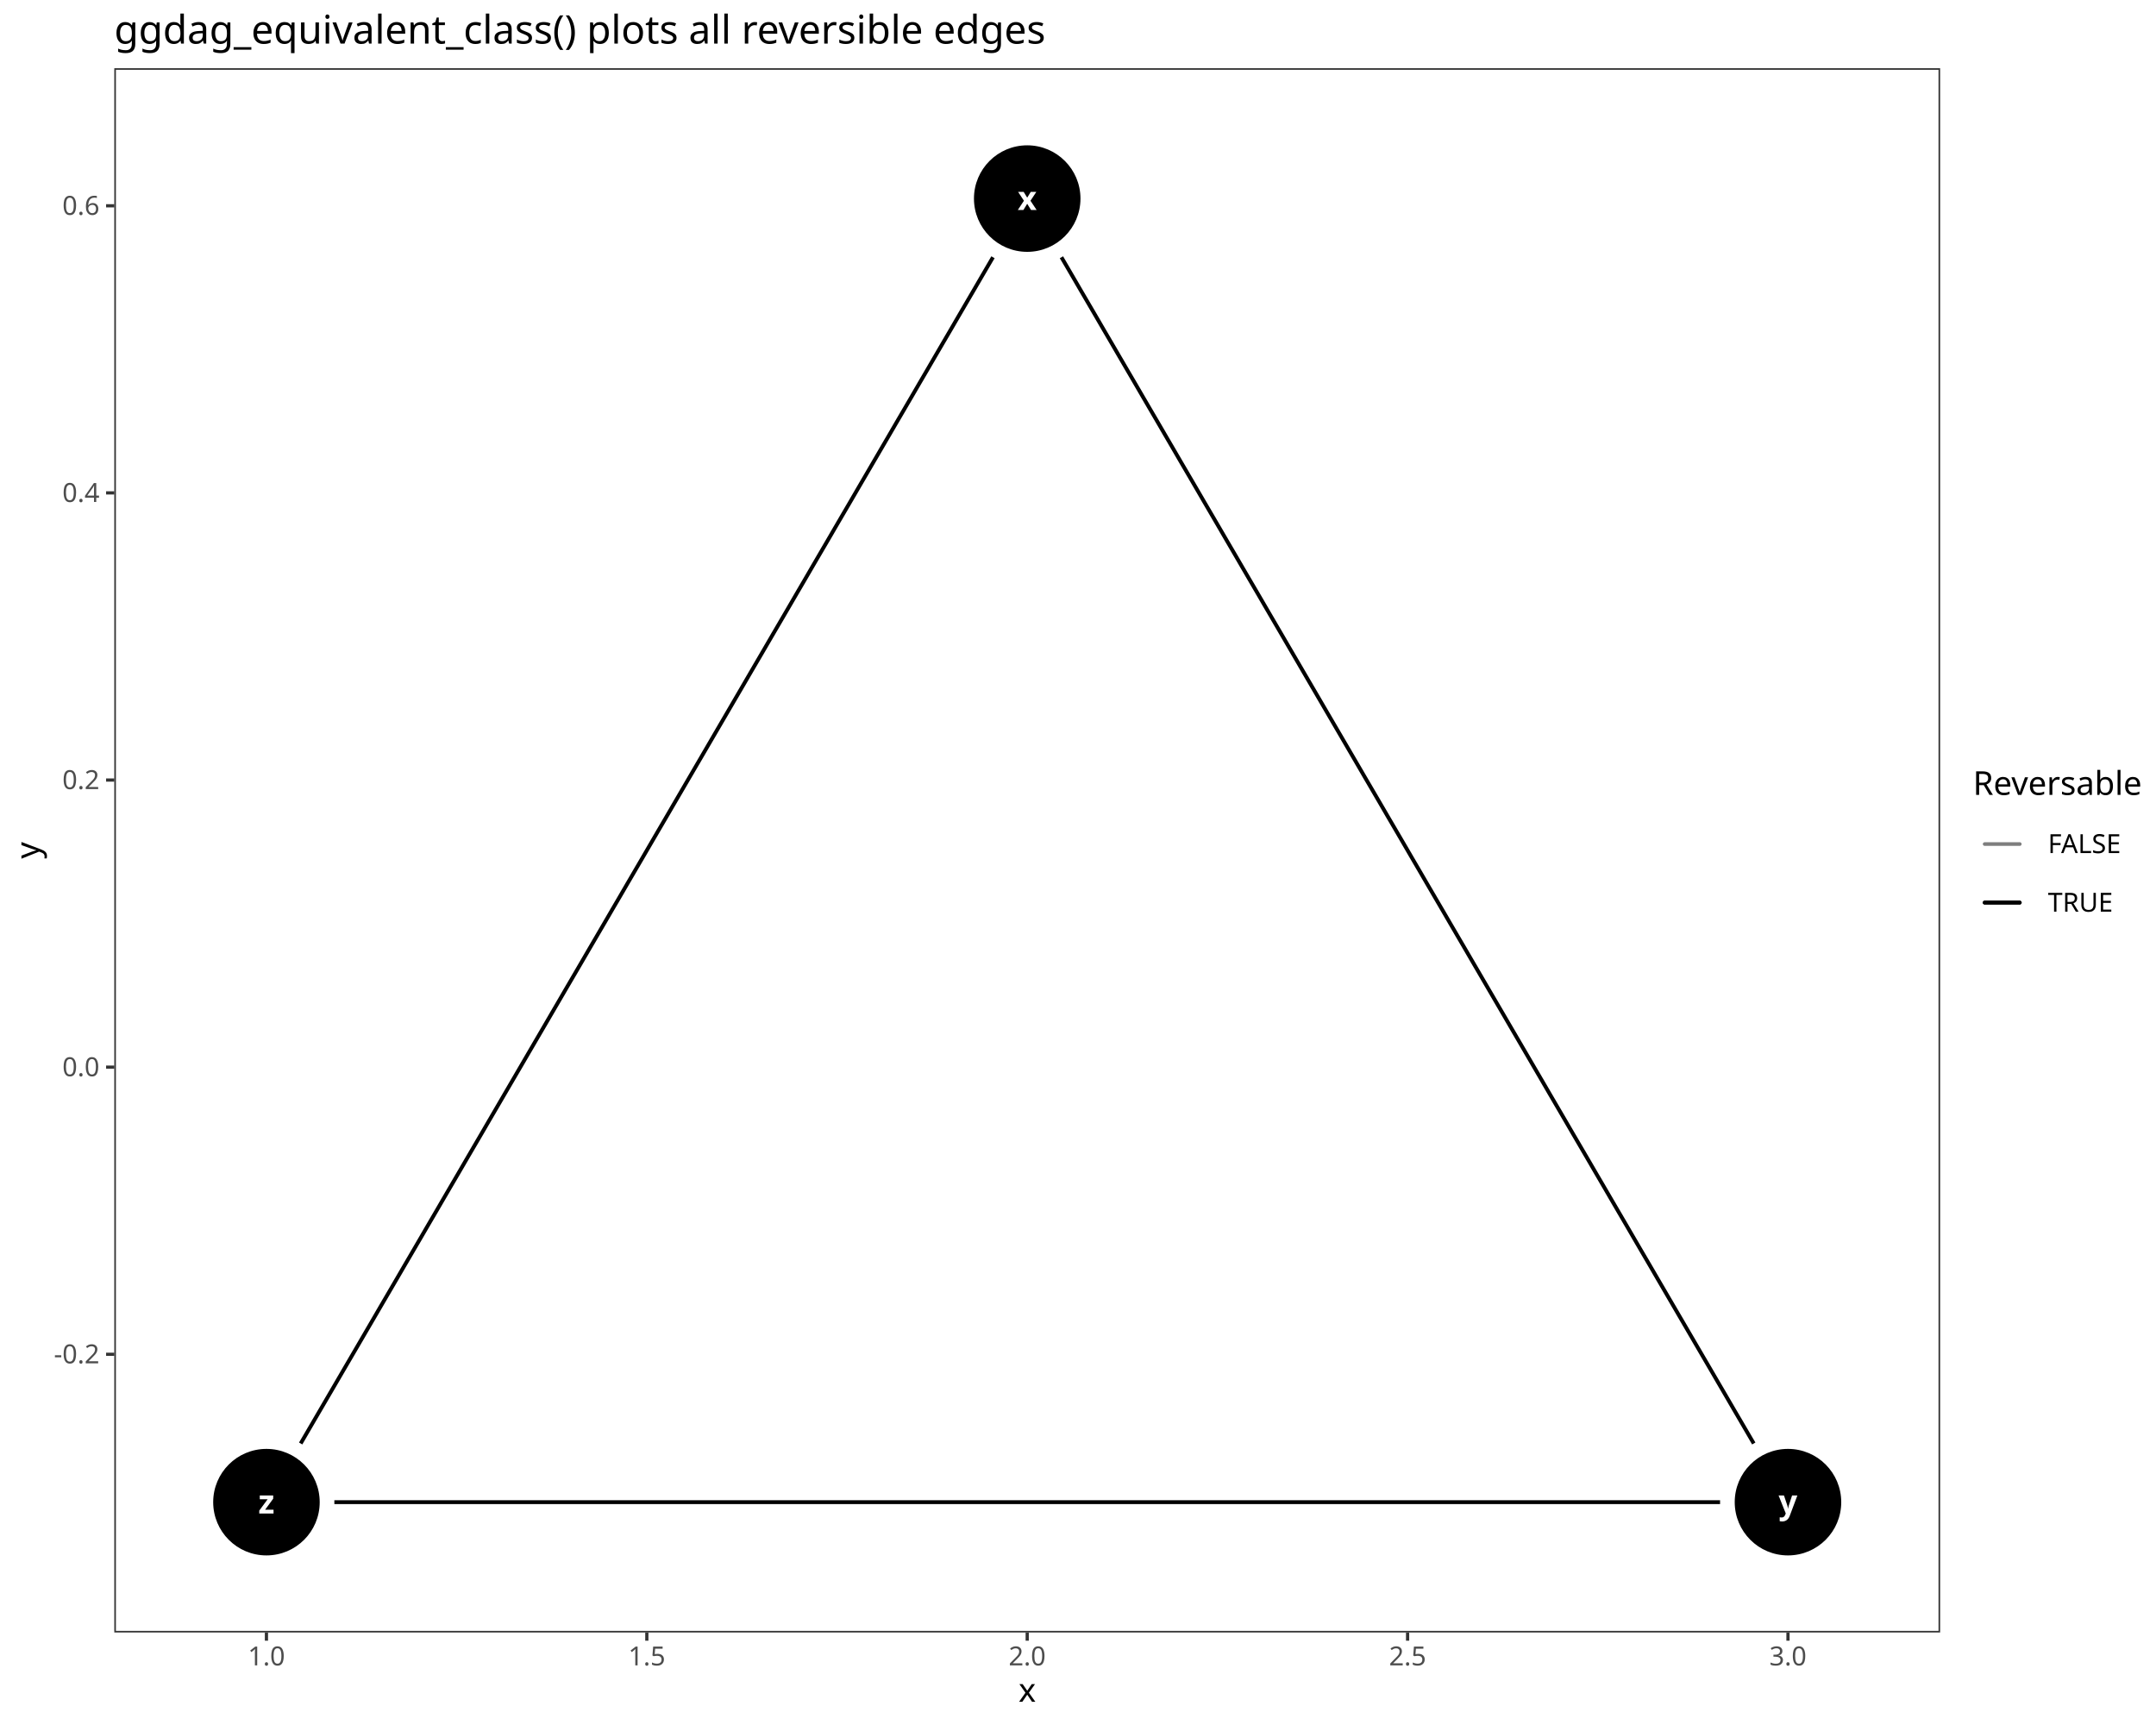
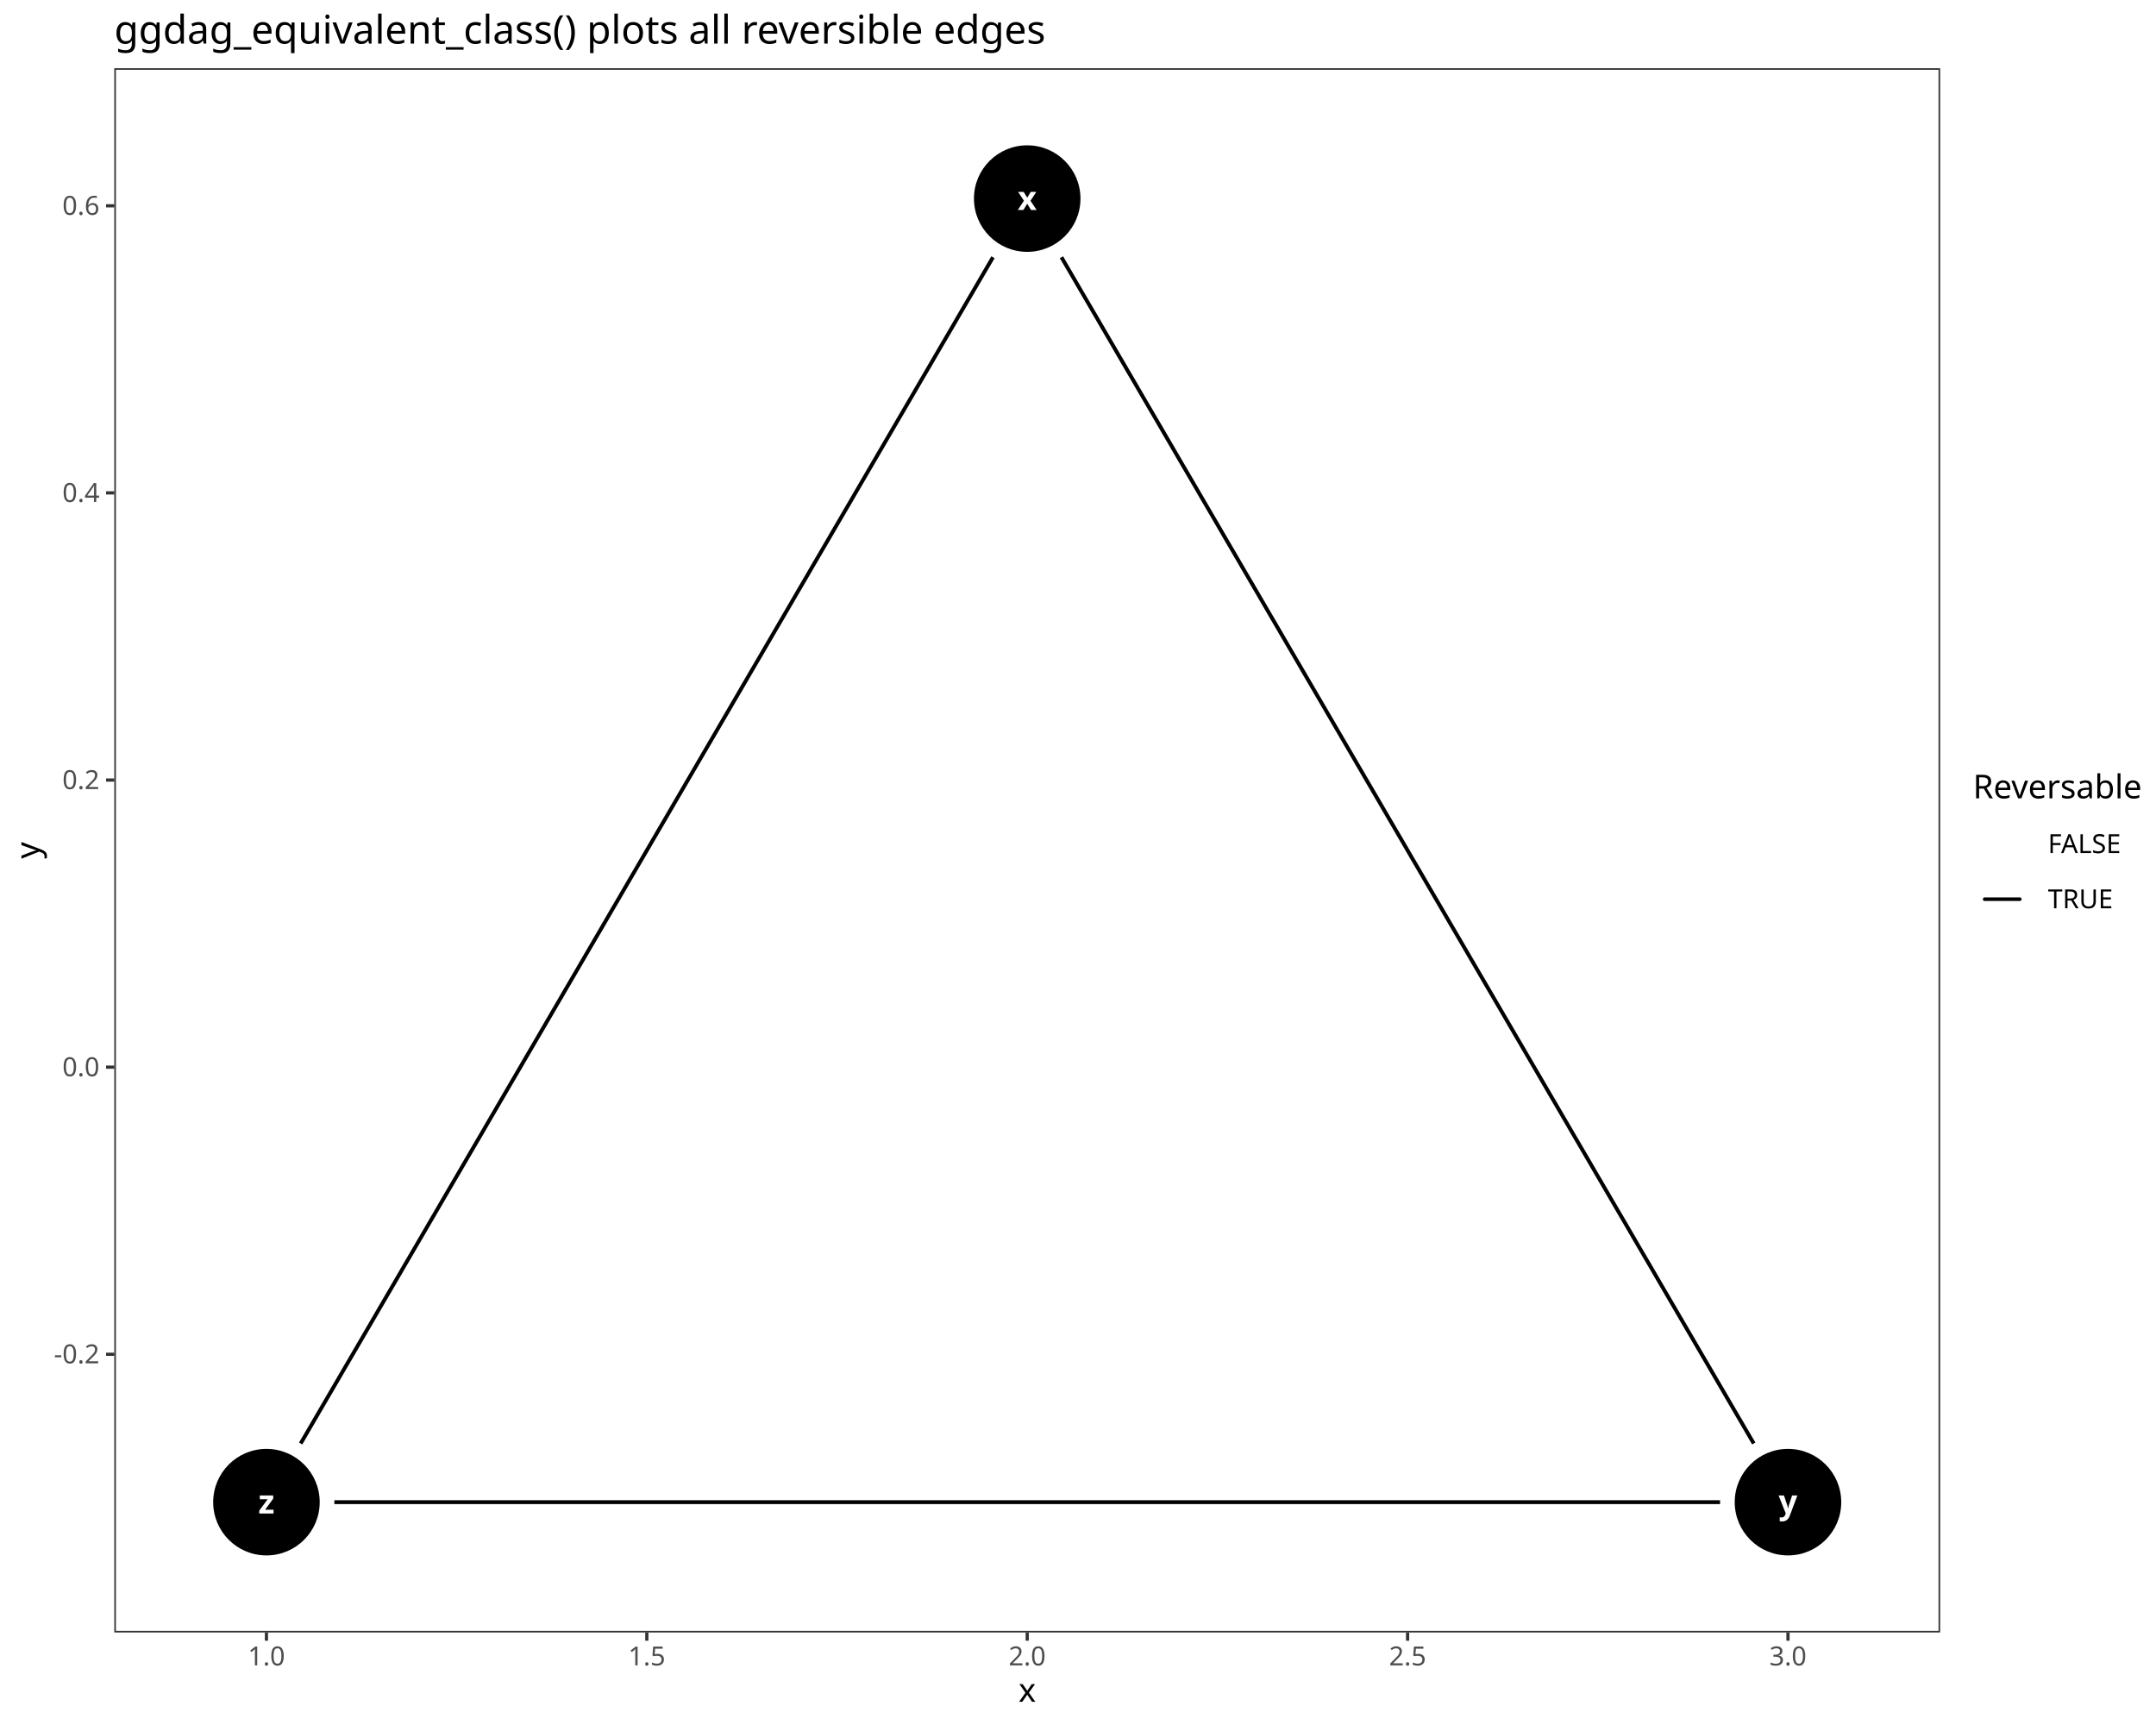
<svg xmlns="http://www.w3.org/2000/svg" class="svglite" data-engine-version="2.0" width="720.00pt" height="576.00pt" viewBox="0 0 720.00 576.00">
  <defs>
    <style type="text/css">
    .svglite line, .svglite polyline, .svglite polygon, .svglite path, .svglite rect, .svglite circle {
      fill: none;
      stroke: #000000;
      stroke-linecap: round;
      stroke-linejoin: round;
      stroke-miterlimit: 10.00;
    }
  </style>
  </defs>
  <rect width="100%" height="100%" style="stroke: none; fill: #FFFFFF;" />
  <defs>
    <clipPath id="cpMC4wMHw3MjAuMDB8MC4wMHw1NzYuMDA=">
      <rect x="0.00" y="0.00" width="720.00" height="576.00" />
    </clipPath>
  </defs>
  <g clip-path="url(#cpMC4wMHw3MjAuMDB8MC4wMHw1NzYuMDA=)">
    <rect x="0.00" y="0.00" width="720.00" height="576.00" style="stroke-width: 1.07; stroke: #FFFFFF; fill: #FFFFFF;" />
  </g>
  <defs>
    <clipPath id="cpMzguMTd8NjQ3LjkxfDIyLjc4fDU0NS4xMQ==">
      <rect x="38.17" y="22.78" width="609.74" height="522.33" />
    </clipPath>
  </defs>
  <g clip-path="url(#cpMzguMTd8NjQ3LjkxfDIyLjc4fDU0NS4xMQ==)">
    <rect x="38.17" y="22.78" width="609.74" height="522.33" style="stroke-width: 1.07; stroke: none; fill: #FFFFFF;" />
    <polyline points="354.47,85.90 355.87,88.29 358.44,92.69 361.00,97.09 363.57,101.48 366.14,105.88 368.70,110.28 371.27,114.67 373.83,119.07 376.40,123.47 378.97,127.86 381.53,132.26 384.10,136.66 386.67,141.05 389.23,145.45 391.80,149.85 394.36,154.25 396.93,158.64 399.50,163.04 402.06,167.44 404.63,171.83 407.20,176.23 409.76,180.63 412.33,185.02 414.89,189.42 417.46,193.82 420.03,198.21 422.59,202.61 425.16,207.01 427.73,211.40 430.29,215.80 432.86,220.20 435.42,224.59 437.99,228.99 440.56,233.39 443.12,237.78 445.69,242.18 448.26,246.58 450.82,250.97 453.39,255.37 455.95,259.77 458.52,264.16 461.09,268.56 463.65,272.96 466.22,277.35 468.79,281.75 471.35,286.15 473.92,290.54 476.48,294.94 479.05,299.34 481.62,303.73 484.18,308.13 486.75,312.53 489.32,316.92 491.88,321.32 494.45,325.72 497.01,330.11 499.58,334.51 502.15,338.91 504.71,343.30 507.28,347.70 509.85,352.10 512.41,356.49 514.98,360.89 517.54,365.29 520.11,369.68 522.68,374.08 525.24,378.48 527.81,382.87 530.38,387.27 532.94,391.67 535.51,396.06 538.07,400.46 540.64,404.86 543.21,409.25 545.77,413.65 548.34,418.05 550.91,422.44 553.47,426.84 556.04,431.24 558.60,435.63 561.17,440.03 563.74,444.43 566.30,448.82 568.87,453.22 571.44,457.62 574.00,462.01 576.57,466.41 579.13,470.81 581.70,475.20 584.27,479.60 585.67,482.00 " style="stroke-width: 1.28; stroke-linecap: butt;" />
    <polyline points="100.41,482.00 101.81,479.60 104.38,475.20 106.94,470.81 109.51,466.41 112.08,462.01 114.64,457.62 117.21,453.22 119.78,448.82 122.34,444.43 124.91,440.03 127.47,435.63 130.04,431.24 132.61,426.84 135.17,422.44 137.74,418.05 140.31,413.65 142.87,409.25 145.44,404.86 148.00,400.46 150.57,396.06 153.14,391.67 155.70,387.27 158.27,382.87 160.84,378.48 163.40,374.08 165.97,369.68 168.53,365.29 171.10,360.89 173.67,356.49 176.23,352.10 178.80,347.70 181.37,343.30 183.93,338.91 186.50,334.51 189.06,330.11 191.63,325.72 194.20,321.32 196.76,316.92 199.33,312.53 201.90,308.13 204.46,303.73 207.03,299.34 209.59,294.94 212.16,290.54 214.73,286.15 217.29,281.75 219.86,277.35 222.43,272.96 224.99,268.56 227.56,264.16 230.12,259.77 232.69,255.37 235.26,250.97 237.82,246.58 240.39,242.18 242.96,237.78 245.52,233.39 248.09,228.99 250.65,224.59 253.22,220.20 255.79,215.80 258.35,211.40 260.92,207.01 263.49,202.61 266.05,198.21 268.62,193.82 271.18,189.42 273.75,185.02 276.32,180.63 278.88,176.23 281.45,171.83 284.02,167.44 286.58,163.04 289.15,158.64 291.71,154.25 294.28,149.85 296.85,145.45 299.41,141.05 301.98,136.66 304.55,132.26 307.11,127.86 309.68,123.47 312.24,119.07 314.81,114.67 317.38,110.28 319.94,105.88 322.51,101.48 325.08,97.09 327.64,92.69 330.21,88.29 331.61,85.90 " style="stroke-width: 1.28; stroke-linecap: butt;" />
    <polyline points="111.66,501.59 114.64,501.59 119.78,501.59 124.91,501.59 130.04,501.59 135.17,501.59 140.31,501.59 145.44,501.59 150.57,501.59 155.70,501.59 160.84,501.59 165.97,501.59 171.10,501.59 176.23,501.59 181.37,501.59 186.50,501.59 191.63,501.59 196.76,501.59 201.90,501.59 207.03,501.59 212.16,501.59 217.29,501.59 222.43,501.59 227.56,501.59 232.69,501.59 237.82,501.59 242.96,501.59 248.09,501.59 253.22,501.59 258.35,501.59 263.49,501.59 268.62,501.59 273.75,501.59 278.88,501.59 284.02,501.59 289.15,501.59 294.28,501.59 299.41,501.59 304.55,501.59 309.68,501.59 314.81,501.59 319.94,501.59 325.08,501.59 330.21,501.59 335.34,501.59 340.47,501.59 345.61,501.59 350.74,501.59 355.87,501.59 361.00,501.59 366.14,501.59 371.27,501.59 376.40,501.59 381.53,501.59 386.67,501.59 391.80,501.59 396.93,501.59 402.06,501.59 407.20,501.59 412.33,501.59 417.46,501.59 422.59,501.59 427.73,501.59 432.86,501.59 437.99,501.59 443.12,501.59 448.26,501.59 453.39,501.59 458.52,501.59 463.65,501.59 468.79,501.59 473.92,501.59 479.05,501.59 484.18,501.59 489.32,501.59 494.45,501.59 499.58,501.59 504.71,501.59 509.85,501.59 514.98,501.59 520.11,501.59 525.24,501.59 530.38,501.59 535.51,501.59 540.64,501.59 545.77,501.59 550.91,501.59 556.04,501.59 561.17,501.59 566.30,501.59 571.44,501.59 574.42,501.59 " style="stroke-width: 1.28; stroke-linecap: butt;" />
    <circle cx="343.04" cy="66.31" r="17.43" style="stroke-width: 0.71; fill: #000000;" />
    <circle cx="597.10" cy="501.59" r="17.43" style="stroke-width: 0.71; fill: #000000;" />
    <circle cx="88.98" cy="501.59" r="17.43" style="stroke-width: 0.71; fill: #000000;" />
    <text x="343.04" y="70.11" text-anchor="middle" style="font-size: 11.04px; font-weight: bold; fill: #FFFFFF; font-family: sans;" textLength="5.52px" lengthAdjust="spacingAndGlyphs">x</text>
    <text x="597.10" y="505.38" text-anchor="middle" style="font-size: 11.04px; font-weight: bold; fill: #FFFFFF; font-family: sans;" textLength="5.52px" lengthAdjust="spacingAndGlyphs">y</text>
    <text x="88.98" y="505.38" text-anchor="middle" style="font-size: 11.04px; font-weight: bold; fill: #FFFFFF; font-family: sans;" textLength="5.52px" lengthAdjust="spacingAndGlyphs">z</text>
    <rect x="38.17" y="22.78" width="609.74" height="522.33" style="stroke-width: 1.07; stroke: #333333;" />
  </g>
  <g clip-path="url(#cpMC4wMHw3MjAuMDB8MC4wMHw1NzYuMDA=)">
    <text x="33.24" y="455.24" text-anchor="end" style="font-size: 8.80px; fill: #4D4D4D; font-family: sans;" textLength="15.16px" lengthAdjust="spacingAndGlyphs">-0.2</text>
    <text x="33.24" y="359.36" text-anchor="end" style="font-size: 8.80px; fill: #4D4D4D; font-family: sans;" textLength="12.23px" lengthAdjust="spacingAndGlyphs">0.0</text>
    <text x="33.24" y="263.49" text-anchor="end" style="font-size: 8.80px; fill: #4D4D4D; font-family: sans;" textLength="12.23px" lengthAdjust="spacingAndGlyphs">0.2</text>
    <text x="33.24" y="167.61" text-anchor="end" style="font-size: 8.80px; fill: #4D4D4D; font-family: sans;" textLength="12.23px" lengthAdjust="spacingAndGlyphs">0.4</text>
    <text x="33.24" y="71.74" text-anchor="end" style="font-size: 8.80px; fill: #4D4D4D; font-family: sans;" textLength="12.23px" lengthAdjust="spacingAndGlyphs">0.6</text>
    <polyline points="35.43,452.21 38.17,452.21 " style="stroke-width: 1.07; stroke: #333333; stroke-linecap: butt;" />
    <polyline points="35.43,356.33 38.17,356.33 " style="stroke-width: 1.07; stroke: #333333; stroke-linecap: butt;" />
    <polyline points="35.43,260.46 38.17,260.46 " style="stroke-width: 1.07; stroke: #333333; stroke-linecap: butt;" />
    <polyline points="35.43,164.58 38.17,164.58 " style="stroke-width: 1.07; stroke: #333333; stroke-linecap: butt;" />
    <polyline points="35.43,68.71 38.17,68.71 " style="stroke-width: 1.07; stroke: #333333; stroke-linecap: butt;" />
    <polyline points="88.98,547.85 88.98,545.11 " style="stroke-width: 1.07; stroke: #333333; stroke-linecap: butt;" />
    <polyline points="216.01,547.85 216.01,545.11 " style="stroke-width: 1.07; stroke: #333333; stroke-linecap: butt;" />
    <polyline points="343.04,547.85 343.04,545.11 " style="stroke-width: 1.07; stroke: #333333; stroke-linecap: butt;" />
    <polyline points="470.07,547.85 470.07,545.11 " style="stroke-width: 1.07; stroke: #333333; stroke-linecap: butt;" />
    <polyline points="597.10,547.85 597.10,545.11 " style="stroke-width: 1.07; stroke: #333333; stroke-linecap: butt;" />
    <text x="88.98" y="556.10" text-anchor="middle" style="font-size: 8.80px; fill: #4D4D4D; font-family: sans;" textLength="12.23px" lengthAdjust="spacingAndGlyphs">1.0</text>
    <text x="216.01" y="556.10" text-anchor="middle" style="font-size: 8.80px; fill: #4D4D4D; font-family: sans;" textLength="12.23px" lengthAdjust="spacingAndGlyphs">1.5</text>
    <text x="343.04" y="556.10" text-anchor="middle" style="font-size: 8.80px; fill: #4D4D4D; font-family: sans;" textLength="12.23px" lengthAdjust="spacingAndGlyphs">2.0</text>
    <text x="470.07" y="556.10" text-anchor="middle" style="font-size: 8.80px; fill: #4D4D4D; font-family: sans;" textLength="12.23px" lengthAdjust="spacingAndGlyphs">2.5</text>
    <text x="597.10" y="556.10" text-anchor="middle" style="font-size: 8.80px; fill: #4D4D4D; font-family: sans;" textLength="12.23px" lengthAdjust="spacingAndGlyphs">3.0</text>
    <text x="343.04" y="568.24" text-anchor="middle" style="font-size: 11.00px; font-family: sans;" textLength="5.50px" lengthAdjust="spacingAndGlyphs">x</text>
    <text transform="translate(13.05,283.95) rotate(-90)" text-anchor="middle" style="font-size: 11.00px; font-family: sans;" textLength="5.50px" lengthAdjust="spacingAndGlyphs">y</text>
-     <rect x="658.87" y="256.72" width="55.65" height="54.45" style="stroke-width: 1.07; stroke: none; fill: #FFFFFF;" />
-     <text x="658.87" y="265.43" style="font-size: 11.00px; font-family: sans;" textLength="55.65px" lengthAdjust="spacingAndGlyphs">Reversable</text>
-     <rect x="658.87" y="272.06" width="19.56" height="19.56" style="stroke-width: 1.07; stroke: none; fill: #FFFFFF;" />
-     <line x1="662.78" y1="281.84" x2="674.52" y2="281.84" style="stroke-width: 1.19; stroke: #000000; stroke-opacity: 0.30;" />
-     <line x1="662.78" y1="281.84" x2="674.52" y2="281.84" style="stroke-width: 1.19; stroke: #000000; stroke-opacity: 0.30;" />
-     <rect x="658.87" y="291.61" width="19.56" height="19.56" style="stroke-width: 1.07; stroke: none; fill: #FFFFFF;" />
-     <line x1="662.78" y1="301.39" x2="674.52" y2="301.39" style="stroke-width: 1.19;" />
-     <line x1="662.78" y1="301.39" x2="674.52" y2="301.39" style="stroke-width: 1.19;" />
-     <line x1="662.78" y1="301.39" x2="674.52" y2="301.39" style="stroke-width: 1.19;" />
+     <rect x="658.87" y="257.86" width="55.65" height="52.17" style="stroke-width: 1.07; stroke: none; fill: #FFFFFF;" />
+     <text x="658.87" y="266.57" style="font-size: 11.00px; font-family: sans;" textLength="55.65px" lengthAdjust="spacingAndGlyphs">Reversable</text>
+     <rect x="658.87" y="273.20" width="19.56" height="17.28" style="stroke-width: 1.07; stroke: none; fill: #FFFFFF;" />
+     <rect x="658.87" y="290.48" width="19.56" height="19.56" style="stroke-width: 1.07; stroke: none; fill: #FFFFFF;" />
+     <line x1="662.78" y1="300.25" x2="674.52" y2="300.25" style="stroke-width: 1.19;" />
    <text x="683.91" y="284.86" style="font-size: 8.80px; font-family: sans;" textLength="27.88px" lengthAdjust="spacingAndGlyphs">FALSE</text>
-     <text x="683.91" y="304.42" style="font-size: 8.80px; font-family: sans;" textLength="23.96px" lengthAdjust="spacingAndGlyphs">TRUE</text>
+     <text x="683.91" y="303.28" style="font-size: 8.80px; font-family: sans;" textLength="23.96px" lengthAdjust="spacingAndGlyphs">TRUE</text>
    <text x="38.17" y="14.56" style="font-size: 13.20px; font-family: sans;" textLength="299.42px" lengthAdjust="spacingAndGlyphs">ggdag_equivalent_class() plots all reversible edges</text>
  </g>
</svg>
